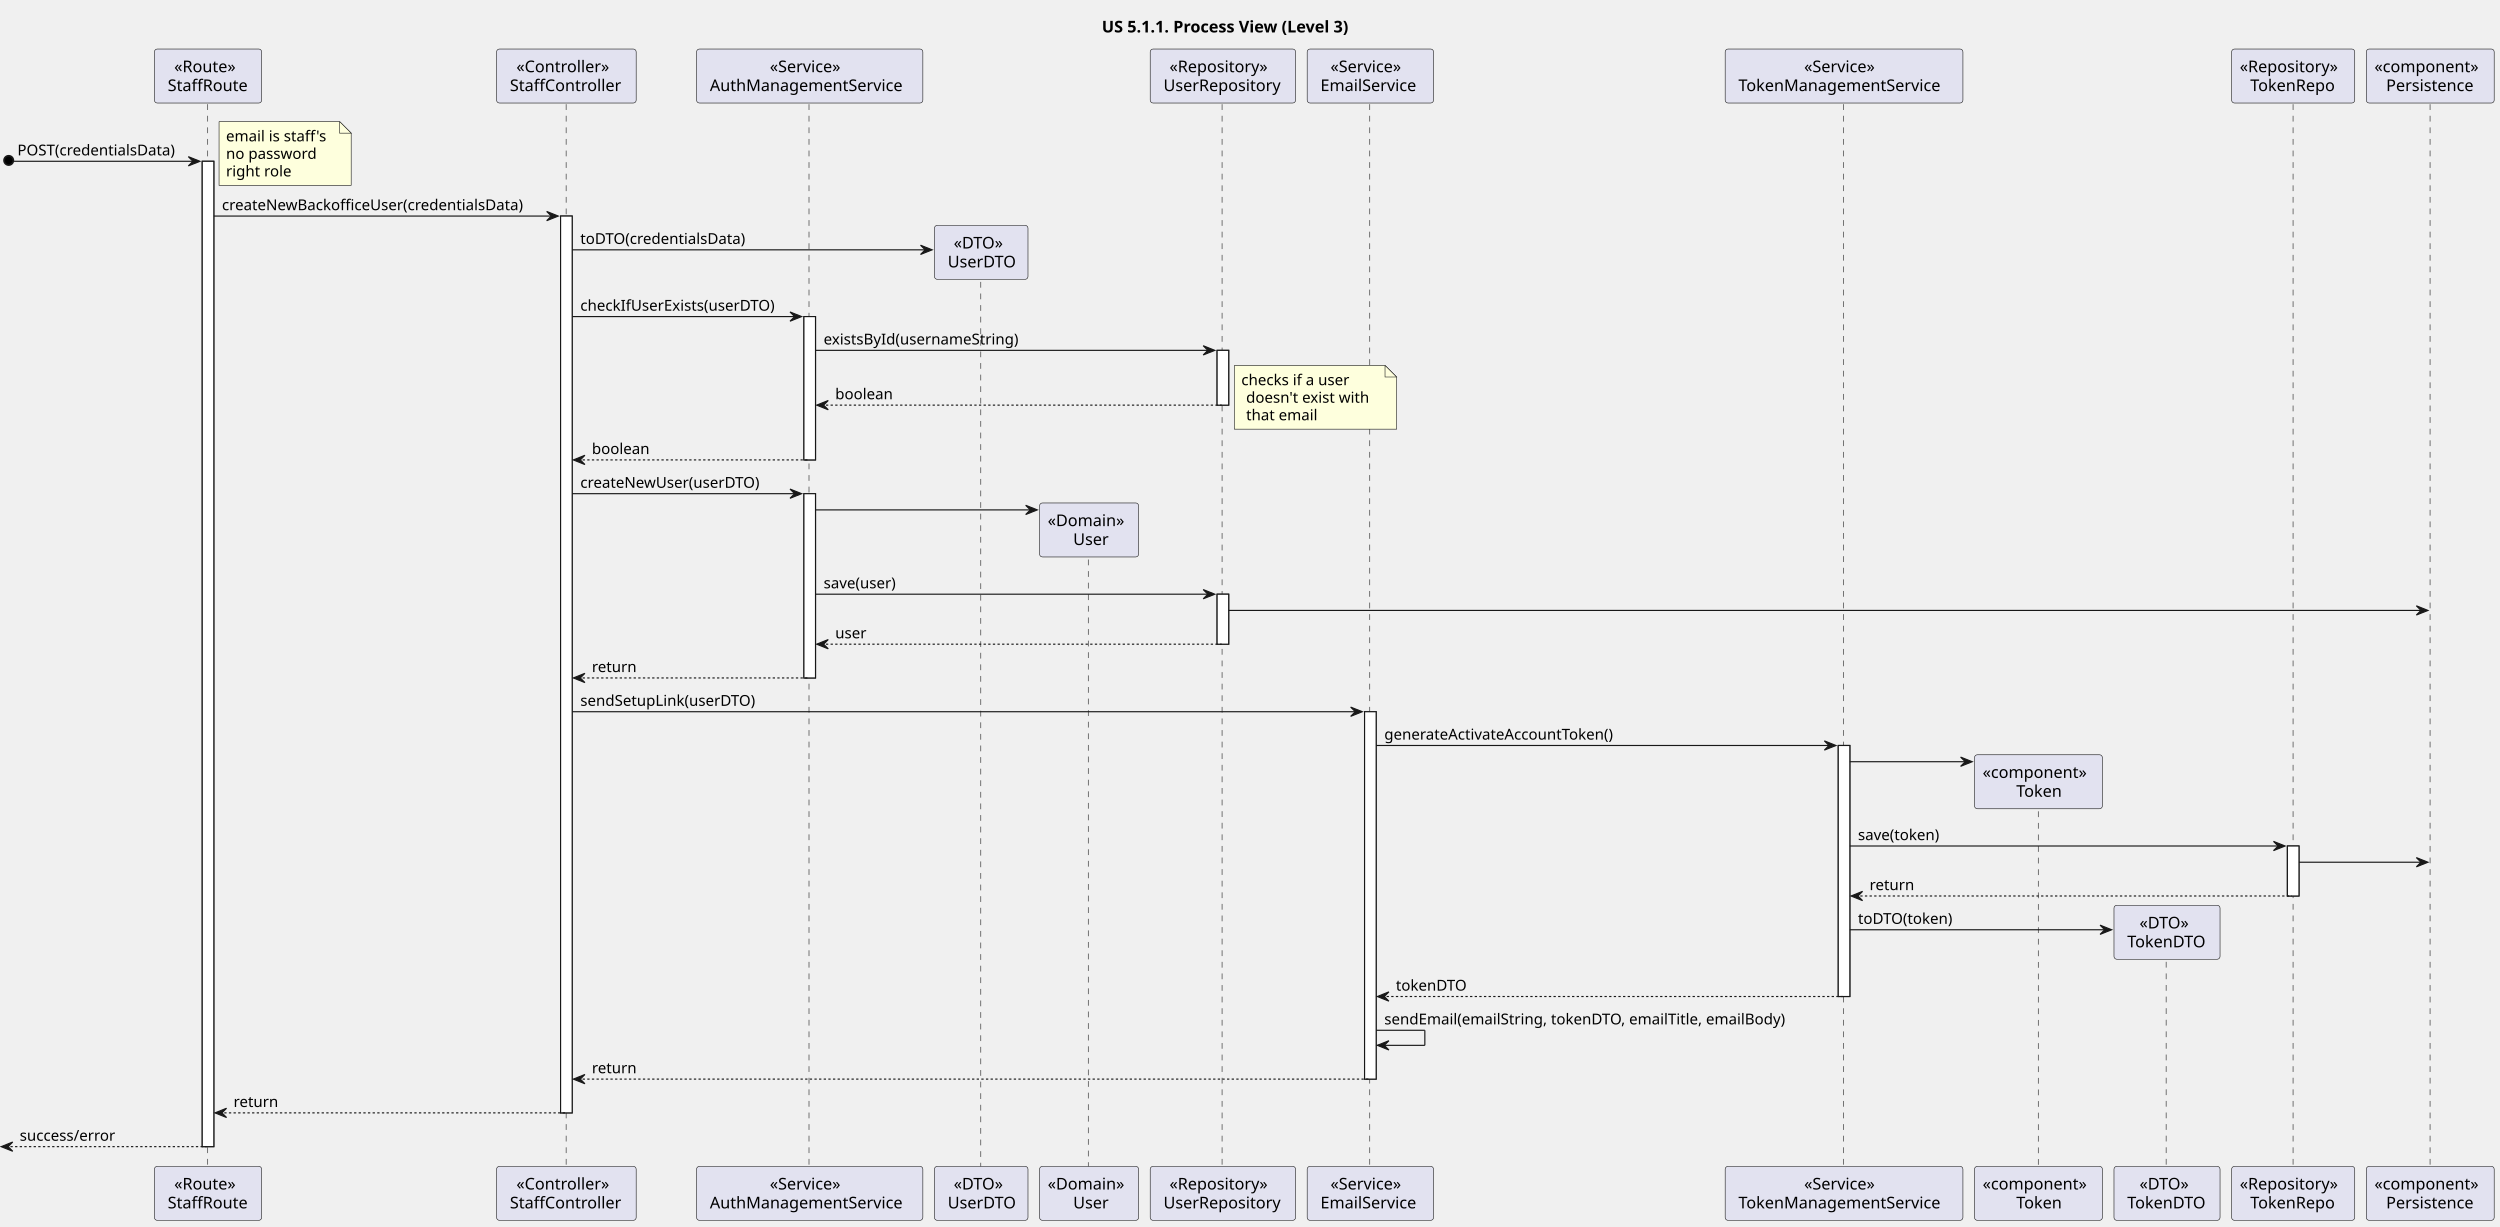
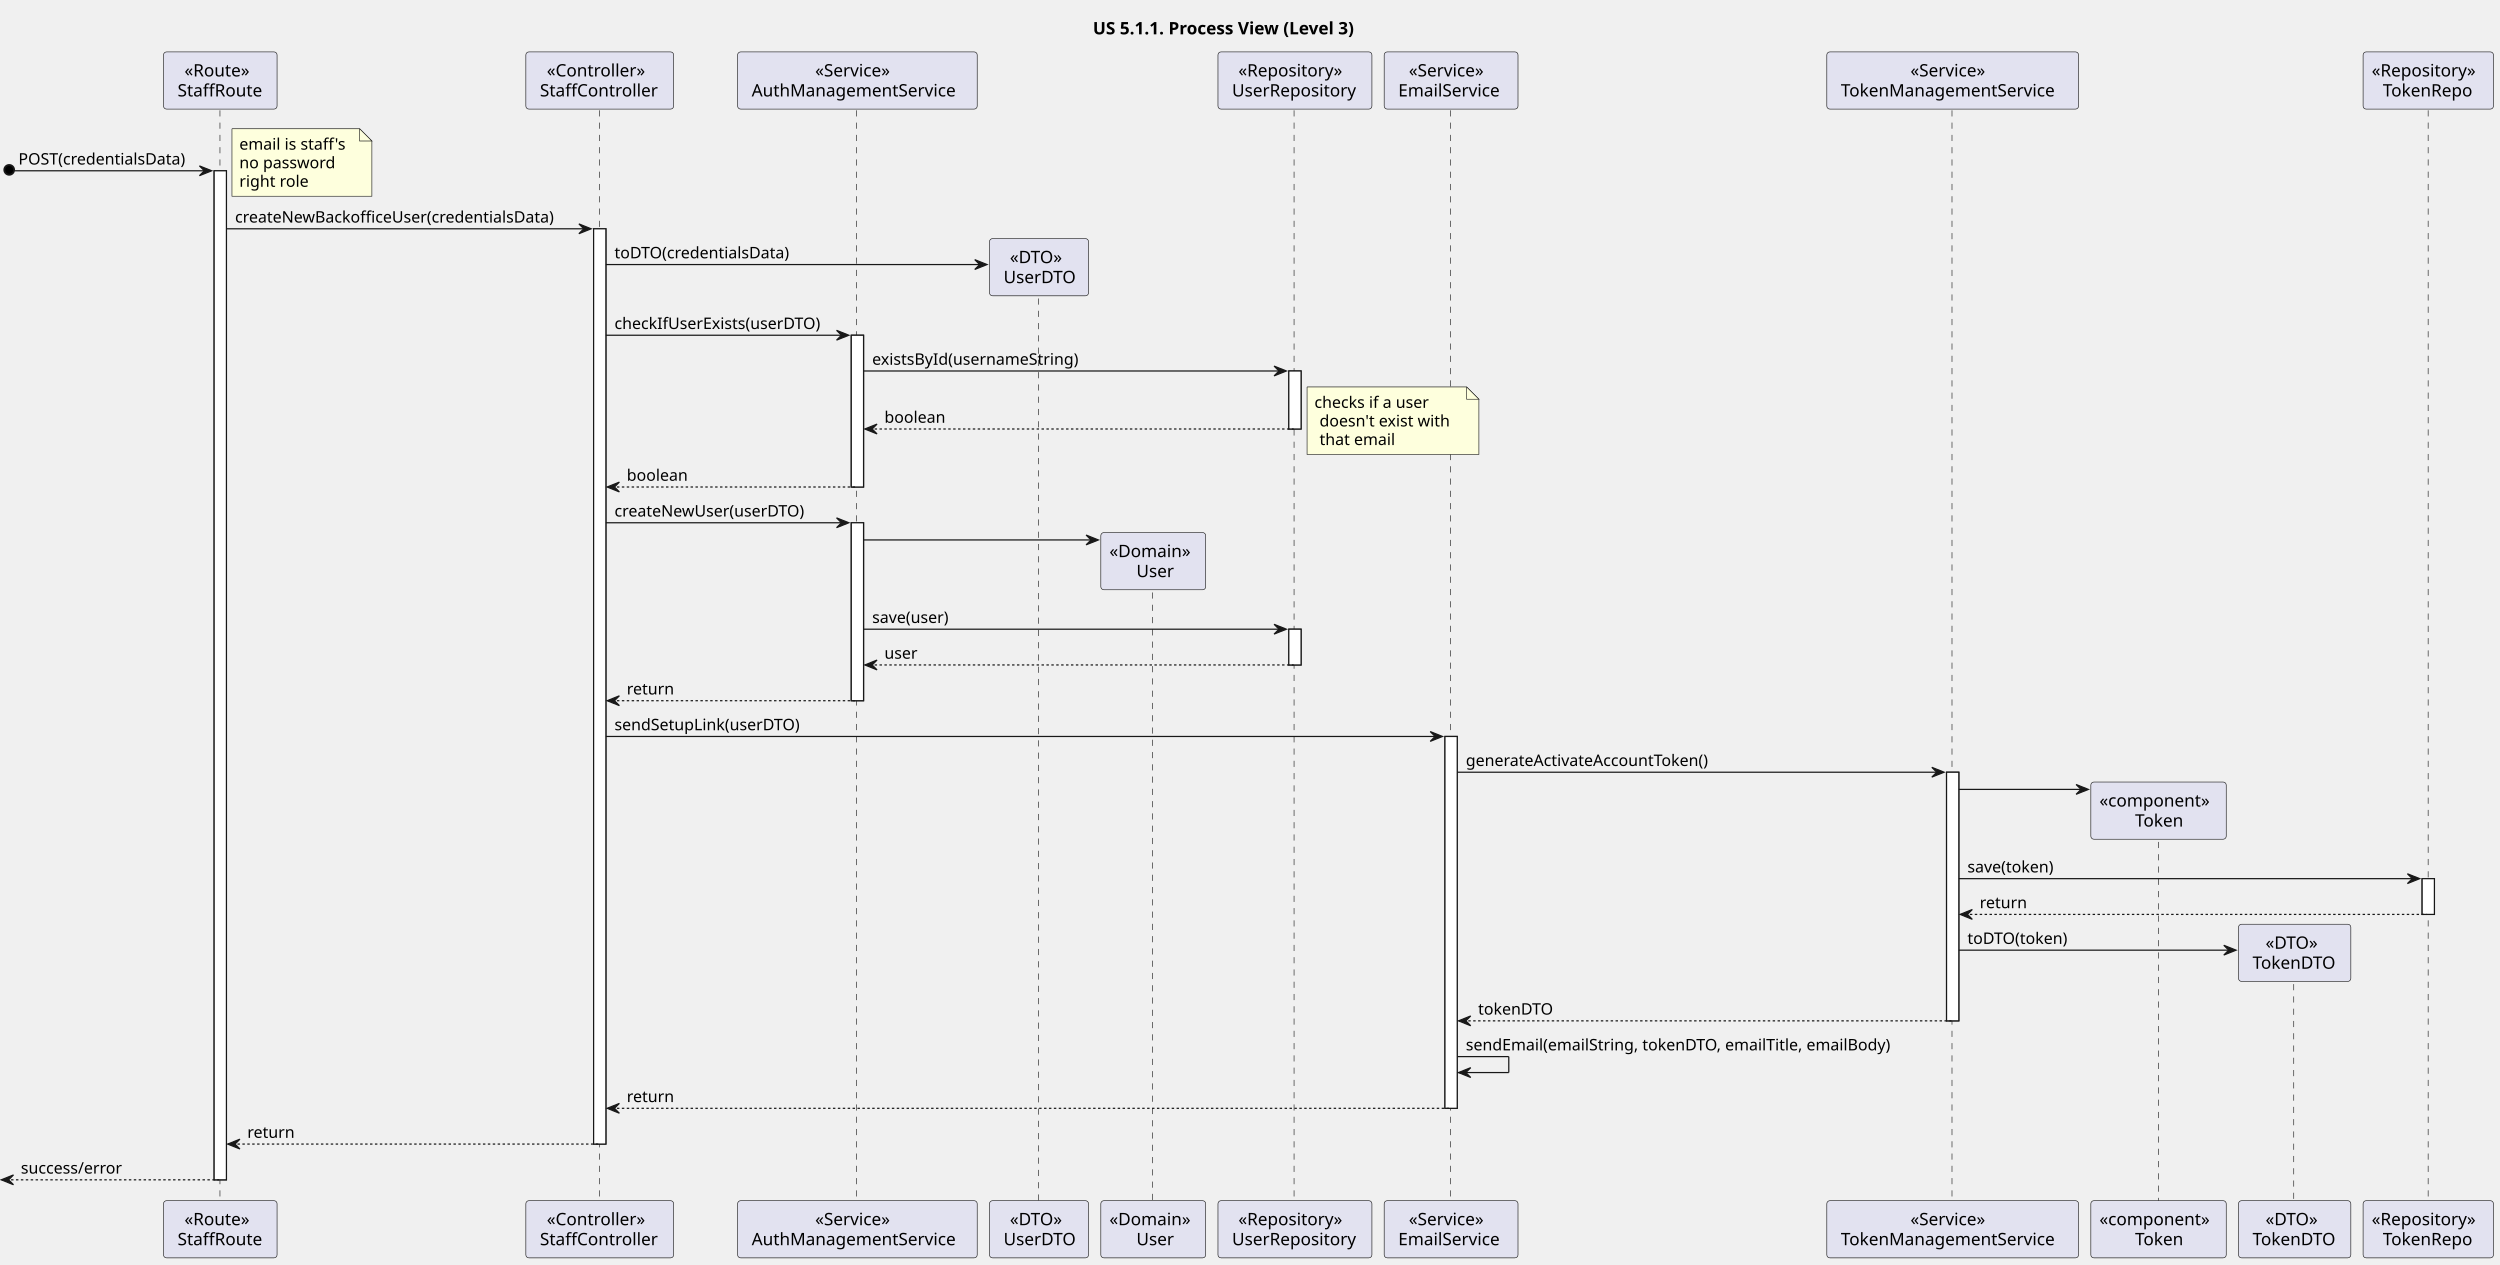
- <svg xmlns="http://www.w3.org/2000/svg" contentStyleType="text/css" height="1058px" preserveAspectRatio="none" style="width:2157px;height:1058px;background:#FFFFFF;" version="1.1" viewBox="0 0 2157 1058" width="2157px" zoomAndPan="magnify">
+ <svg xmlns="http://www.w3.org/2000/svg" contentStyleType="text/css" height="1030px" preserveAspectRatio="none" style="width:2037px;height:1030px;background:#FFFFFF;" version="1.1" viewBox="0 0 2037 1030" width="2037px" zoomAndPan="magnify">
  <defs />
  <g>
-     <text fill="#000000" font-family="sans-serif" font-size="14" font-weight="bold" lengthAdjust="spacing" textLength="254.68" x="950.655" y="27.995">US 5.1.1. Process View (Level 3)</text>
-     <rect fill="#FFFFFF" height="850.164" style="stroke:#181818;stroke-width:1.0;" width="10" x="174.488" y="139.156" />
-     <rect fill="#FFFFFF" height="773.766" style="stroke:#181818;stroke-width:1.0;" width="10" x="483.673" y="186.422" />
+     <text fill="#000000" font-family="sans-serif" font-size="14" font-weight="bold" lengthAdjust="spacing" textLength="254.68" x="890.489" y="27.995">US 5.1.1. Process View (Level 3)</text>
+     <rect fill="#FFFFFF" height="822.164" style="stroke:#181818;stroke-width:1.0;" width="10" x="174.488" y="139.156" />
+     <rect fill="#FFFFFF" height="745.766" style="stroke:#181818;stroke-width:1.0;" width="10" x="483.673" y="186.422" />
    <rect fill="#FFFFFF" height="123.664" style="stroke:#181818;stroke-width:1.0;" width="10" x="693.62" y="273.148" />
-     <rect fill="#FFFFFF" height="158.992" style="stroke:#181818;stroke-width:1.0;" width="10" x="693.62" y="425.945" />
+     <rect fill="#FFFFFF" height="144.992" style="stroke:#181818;stroke-width:1.0;" width="10" x="693.62" y="425.945" />
    <rect fill="#FFFFFF" height="47.266" style="stroke:#181818;stroke-width:1.0;" width="10" x="1050.118" y="302.281" />
-     <rect fill="#FFFFFF" height="43.133" style="stroke:#181818;stroke-width:1.0;" width="10" x="1050.118" y="512.672" />
-     <rect fill="#FFFFFF" height="316.984" style="stroke:#181818;stroke-width:1.0;" width="10" x="1177.351" y="614.07" />
-     <rect fill="#FFFFFF" height="216.586" style="stroke:#181818;stroke-width:1.0;" width="10" x="1586.046" y="643.203" />
-     <rect fill="#FFFFFF" height="43.133" style="stroke:#181818;stroke-width:1.0;" width="10" x="1973.556" y="729.93" />
-     <line style="stroke:#181818;stroke-width:0.5;stroke-dasharray:5.0,5.0;" x1="179.222" x2="179.222" y1="89.891" y2="1007.32" />
-     <line style="stroke:#181818;stroke-width:0.5;stroke-dasharray:5.0,5.0;" x1="488.456" x2="488.456" y1="89.891" y2="1007.32" />
-     <line style="stroke:#181818;stroke-width:0.5;stroke-dasharray:5.0,5.0;" x1="698.006" x2="698.006" y1="89.891" y2="1007.32" />
-     <line style="stroke:#181818;stroke-width:0.5;stroke-dasharray:5.0,5.0;" x1="846.233" x2="846.233" y1="233.219" y2="1007.32" />
-     <line style="stroke:#181818;stroke-width:0.5;stroke-dasharray:5.0,5.0;" x1="938.945" x2="938.945" y1="472.742" y2="1007.32" />
-     <line style="stroke:#181818;stroke-width:0.5;stroke-dasharray:5.0,5.0;" x1="1054.401" x2="1054.401" y1="89.891" y2="1007.32" />
-     <line style="stroke:#181818;stroke-width:0.5;stroke-dasharray:5.0,5.0;" x1="1181.834" x2="1181.834" y1="89.891" y2="1007.32" />
-     <line style="stroke:#181818;stroke-width:0.5;stroke-dasharray:5.0,5.0;" x1="1590.483" x2="1590.483" y1="89.891" y2="1007.32" />
-     <line style="stroke:#181818;stroke-width:0.5;stroke-dasharray:5.0,5.0;" x1="1758.609" x2="1758.609" y1="690" y2="1007.32" />
-     <line style="stroke:#181818;stroke-width:0.5;stroke-dasharray:5.0,5.0;" x1="1868.941" x2="1868.941" y1="819.859" y2="1007.32" />
-     <line style="stroke:#181818;stroke-width:0.5;stroke-dasharray:5.0,5.0;" x1="1978.454" x2="1978.454" y1="89.891" y2="1007.32" />
-     <line style="stroke:#181818;stroke-width:0.5;stroke-dasharray:5.0,5.0;" x1="2096.657" x2="2096.657" y1="89.891" y2="1007.32" />
+     <rect fill="#FFFFFF" height="29.133" style="stroke:#181818;stroke-width:1.0;" width="10" x="1050.118" y="512.672" />
+     <rect fill="#FFFFFF" height="302.984" style="stroke:#181818;stroke-width:1.0;" width="10" x="1177.351" y="600.07" />
+     <rect fill="#FFFFFF" height="202.586" style="stroke:#181818;stroke-width:1.0;" width="10" x="1586.046" y="629.203" />
+     <rect fill="#FFFFFF" height="29.133" style="stroke:#181818;stroke-width:1.0;" width="10" x="1973.556" y="715.93" />
+     <line style="stroke:#181818;stroke-width:0.5;stroke-dasharray:5.0,5.0;" x1="179.222" x2="179.222" y1="89.891" y2="979.32" />
+     <line style="stroke:#181818;stroke-width:0.5;stroke-dasharray:5.0,5.0;" x1="488.456" x2="488.456" y1="89.891" y2="979.32" />
+     <line style="stroke:#181818;stroke-width:0.5;stroke-dasharray:5.0,5.0;" x1="698.006" x2="698.006" y1="89.891" y2="979.32" />
+     <line style="stroke:#181818;stroke-width:0.5;stroke-dasharray:5.0,5.0;" x1="846.233" x2="846.233" y1="233.219" y2="979.32" />
+     <line style="stroke:#181818;stroke-width:0.5;stroke-dasharray:5.0,5.0;" x1="938.945" x2="938.945" y1="472.742" y2="979.32" />
+     <line style="stroke:#181818;stroke-width:0.5;stroke-dasharray:5.0,5.0;" x1="1054.401" x2="1054.401" y1="89.891" y2="979.32" />
+     <line style="stroke:#181818;stroke-width:0.5;stroke-dasharray:5.0,5.0;" x1="1181.834" x2="1181.834" y1="89.891" y2="979.32" />
+     <line style="stroke:#181818;stroke-width:0.5;stroke-dasharray:5.0,5.0;" x1="1590.483" x2="1590.483" y1="89.891" y2="979.32" />
+     <line style="stroke:#181818;stroke-width:0.5;stroke-dasharray:5.0,5.0;" x1="1758.609" x2="1758.609" y1="676" y2="979.32" />
+     <line style="stroke:#181818;stroke-width:0.5;stroke-dasharray:5.0,5.0;" x1="1868.941" x2="1868.941" y1="791.859" y2="979.32" />
+     <line style="stroke:#181818;stroke-width:0.5;stroke-dasharray:5.0,5.0;" x1="1978.454" x2="1978.454" y1="89.891" y2="979.32" />
    <rect fill="#E2E2F0" height="46.594" rx="2.5" ry="2.5" style="stroke:#181818;stroke-width:0.5;" width="92.531" x="133.222" y="42.297" />
    <text fill="#000000" font-family="sans-serif" font-size="14" lengthAdjust="spacing" textLength="58.399" x="150.288" y="62.292">«Route»</text>
    <text fill="#000000" font-family="sans-serif" font-size="14" lengthAdjust="spacing" textLength="74.081" x="144.672" y="78.589">StaffRoute</text>
-     <rect fill="#E2E2F0" height="46.594" rx="2.5" ry="2.5" style="stroke:#181818;stroke-width:0.5;" width="92.531" x="133.222" y="1006.32" />
-     <text fill="#000000" font-family="sans-serif" font-size="14" lengthAdjust="spacing" textLength="58.399" x="150.288" y="1026.315">«Route»</text>
-     <text fill="#000000" font-family="sans-serif" font-size="14" lengthAdjust="spacing" textLength="74.081" x="144.672" y="1042.612">StaffRoute</text>
+     <rect fill="#E2E2F0" height="46.594" rx="2.5" ry="2.5" style="stroke:#181818;stroke-width:0.5;" width="92.531" x="133.222" y="978.32" />
+     <text fill="#000000" font-family="sans-serif" font-size="14" lengthAdjust="spacing" textLength="58.399" x="150.288" y="998.315">«Route»</text>
+     <text fill="#000000" font-family="sans-serif" font-size="14" lengthAdjust="spacing" textLength="74.081" x="144.672" y="1014.612">StaffRoute</text>
    <rect fill="#E2E2F0" height="46.594" rx="2.5" ry="2.5" style="stroke:#181818;stroke-width:0.5;" width="120.436" x="428.456" y="42.297" />
    <text fill="#000000" font-family="sans-serif" font-size="14" lengthAdjust="spacing" textLength="86.304" x="445.522" y="62.292">«Controller»</text>
    <text fill="#000000" font-family="sans-serif" font-size="14" lengthAdjust="spacing" textLength="101.985" x="439.906" y="78.589">StaffController</text>
-     <rect fill="#E2E2F0" height="46.594" rx="2.5" ry="2.5" style="stroke:#181818;stroke-width:0.5;" width="120.436" x="428.456" y="1006.32" />
-     <text fill="#000000" font-family="sans-serif" font-size="14" lengthAdjust="spacing" textLength="86.304" x="445.522" y="1026.315">«Controller»</text>
-     <text fill="#000000" font-family="sans-serif" font-size="14" lengthAdjust="spacing" textLength="101.985" x="439.906" y="1042.612">StaffController</text>
+     <rect fill="#E2E2F0" height="46.594" rx="2.5" ry="2.5" style="stroke:#181818;stroke-width:0.5;" width="120.436" x="428.456" y="978.32" />
+     <text fill="#000000" font-family="sans-serif" font-size="14" lengthAdjust="spacing" textLength="86.304" x="445.522" y="998.315">«Controller»</text>
+     <text fill="#000000" font-family="sans-serif" font-size="14" lengthAdjust="spacing" textLength="101.985" x="439.906" y="1014.612">StaffController</text>
    <rect fill="#E2E2F0" height="46.594" rx="2.5" ry="2.5" style="stroke:#181818;stroke-width:0.5;" width="195.227" x="601.006" y="42.297" />
    <text fill="#000000" font-family="sans-serif" font-size="14" lengthAdjust="spacing" textLength="68.872" x="664.184" y="62.292">«Service»</text>
    <text fill="#000000" font-family="sans-serif" font-size="14" lengthAdjust="spacing" textLength="176.777" x="612.456" y="78.589">AuthManagementService</text>
-     <rect fill="#E2E2F0" height="46.594" rx="2.5" ry="2.5" style="stroke:#181818;stroke-width:0.5;" width="195.227" x="601.006" y="1006.32" />
-     <text fill="#000000" font-family="sans-serif" font-size="14" lengthAdjust="spacing" textLength="68.872" x="664.184" y="1026.315">«Service»</text>
-     <text fill="#000000" font-family="sans-serif" font-size="14" lengthAdjust="spacing" textLength="176.777" x="612.456" y="1042.612">AuthManagementService</text>
-     <rect fill="#E2E2F0" height="46.594" rx="2.5" ry="2.5" style="stroke:#181818;stroke-width:0.5;" width="80.712" x="806.233" y="1006.32" />
-     <text fill="#000000" font-family="sans-serif" font-size="14" lengthAdjust="spacing" textLength="47.482" x="822.848" y="1026.315">«DTO»</text>
-     <text fill="#000000" font-family="sans-serif" font-size="14" lengthAdjust="spacing" textLength="62.262" x="817.684" y="1042.612">UserDTO</text>
-     <rect fill="#E2E2F0" height="46.594" rx="2.5" ry="2.5" style="stroke:#181818;stroke-width:0.5;" width="85.456" x="896.945" y="1006.32" />
-     <text fill="#000000" font-family="sans-serif" font-size="14" lengthAdjust="spacing" textLength="71.456" x="903.945" y="1026.315">«Domain»</text>
-     <text fill="#000000" font-family="sans-serif" font-size="14" lengthAdjust="spacing" textLength="31.91" x="925.943" y="1042.612">User</text>
+     <rect fill="#E2E2F0" height="46.594" rx="2.5" ry="2.5" style="stroke:#181818;stroke-width:0.5;" width="195.227" x="601.006" y="978.32" />
+     <text fill="#000000" font-family="sans-serif" font-size="14" lengthAdjust="spacing" textLength="68.872" x="664.184" y="998.315">«Service»</text>
+     <text fill="#000000" font-family="sans-serif" font-size="14" lengthAdjust="spacing" textLength="176.777" x="612.456" y="1014.612">AuthManagementService</text>
+     <rect fill="#E2E2F0" height="46.594" rx="2.5" ry="2.5" style="stroke:#181818;stroke-width:0.5;" width="80.712" x="806.233" y="978.32" />
+     <text fill="#000000" font-family="sans-serif" font-size="14" lengthAdjust="spacing" textLength="47.482" x="822.848" y="998.315">«DTO»</text>
+     <text fill="#000000" font-family="sans-serif" font-size="14" lengthAdjust="spacing" textLength="62.262" x="817.684" y="1014.612">UserDTO</text>
+     <rect fill="#E2E2F0" height="46.594" rx="2.5" ry="2.5" style="stroke:#181818;stroke-width:0.5;" width="85.456" x="896.945" y="978.32" />
+     <text fill="#000000" font-family="sans-serif" font-size="14" lengthAdjust="spacing" textLength="71.456" x="903.945" y="998.315">«Domain»</text>
+     <text fill="#000000" font-family="sans-serif" font-size="14" lengthAdjust="spacing" textLength="31.91" x="925.943" y="1014.612">User</text>
    <rect fill="#E2E2F0" height="46.594" rx="2.5" ry="2.5" style="stroke:#181818;stroke-width:0.5;" width="125.433" x="992.401" y="42.297" />
    <text fill="#000000" font-family="sans-serif" font-size="14" lengthAdjust="spacing" textLength="92.203" x="1009.016" y="62.292">«Repository»</text>
    <text fill="#000000" font-family="sans-serif" font-size="14" lengthAdjust="spacing" textLength="106.982" x="1003.852" y="78.589">UserRepository</text>
-     <rect fill="#E2E2F0" height="46.594" rx="2.5" ry="2.5" style="stroke:#181818;stroke-width:0.5;" width="125.433" x="992.401" y="1006.32" />
-     <text fill="#000000" font-family="sans-serif" font-size="14" lengthAdjust="spacing" textLength="92.203" x="1009.016" y="1026.315">«Repository»</text>
-     <text fill="#000000" font-family="sans-serif" font-size="14" lengthAdjust="spacing" textLength="106.982" x="1003.852" y="1042.612">UserRepository</text>
+     <rect fill="#E2E2F0" height="46.594" rx="2.5" ry="2.5" style="stroke:#181818;stroke-width:0.5;" width="125.433" x="992.401" y="978.32" />
+     <text fill="#000000" font-family="sans-serif" font-size="14" lengthAdjust="spacing" textLength="92.203" x="1009.016" y="998.315">«Repository»</text>
+     <text fill="#000000" font-family="sans-serif" font-size="14" lengthAdjust="spacing" textLength="106.982" x="1003.852" y="1014.612">UserRepository</text>
    <rect fill="#E2E2F0" height="46.594" rx="2.5" ry="2.5" style="stroke:#181818;stroke-width:0.5;" width="109.033" x="1127.834" y="42.297" />
    <text fill="#000000" font-family="sans-serif" font-size="14" lengthAdjust="spacing" textLength="68.872" x="1147.915" y="62.292">«Service»</text>
    <text fill="#000000" font-family="sans-serif" font-size="14" lengthAdjust="spacing" textLength="90.583" x="1139.284" y="78.589">EmailService</text>
-     <rect fill="#E2E2F0" height="46.594" rx="2.5" ry="2.5" style="stroke:#181818;stroke-width:0.5;" width="109.033" x="1127.834" y="1006.32" />
-     <text fill="#000000" font-family="sans-serif" font-size="14" lengthAdjust="spacing" textLength="68.872" x="1147.915" y="1026.315">«Service»</text>
-     <text fill="#000000" font-family="sans-serif" font-size="14" lengthAdjust="spacing" textLength="90.583" x="1139.284" y="1042.612">EmailService</text>
+     <rect fill="#E2E2F0" height="46.594" rx="2.5" ry="2.5" style="stroke:#181818;stroke-width:0.5;" width="109.033" x="1127.834" y="978.32" />
+     <text fill="#000000" font-family="sans-serif" font-size="14" lengthAdjust="spacing" textLength="68.872" x="1147.915" y="998.315">«Service»</text>
+     <text fill="#000000" font-family="sans-serif" font-size="14" lengthAdjust="spacing" textLength="90.583" x="1139.284" y="1014.612">EmailService</text>
    <rect fill="#E2E2F0" height="46.594" rx="2.5" ry="2.5" style="stroke:#181818;stroke-width:0.5;" width="205.126" x="1488.483" y="42.297" />
    <text fill="#000000" font-family="sans-serif" font-size="14" lengthAdjust="spacing" textLength="68.872" x="1556.61" y="62.292">«Service»</text>
    <text fill="#000000" font-family="sans-serif" font-size="14" lengthAdjust="spacing" textLength="186.676" x="1499.934" y="78.589">TokenManagementService</text>
-     <rect fill="#E2E2F0" height="46.594" rx="2.5" ry="2.5" style="stroke:#181818;stroke-width:0.5;" width="205.126" x="1488.483" y="1006.32" />
-     <text fill="#000000" font-family="sans-serif" font-size="14" lengthAdjust="spacing" textLength="68.872" x="1556.61" y="1026.315">«Service»</text>
-     <text fill="#000000" font-family="sans-serif" font-size="14" lengthAdjust="spacing" textLength="186.676" x="1499.934" y="1042.612">TokenManagementService</text>
-     <rect fill="#E2E2F0" height="46.594" rx="2.5" ry="2.5" style="stroke:#181818;stroke-width:0.5;" width="110.332" x="1703.609" y="1006.32" />
-     <text fill="#000000" font-family="sans-serif" font-size="14" lengthAdjust="spacing" textLength="96.332" x="1710.609" y="1026.315">«component»</text>
-     <text fill="#000000" font-family="sans-serif" font-size="14" lengthAdjust="spacing" textLength="42.711" x="1739.645" y="1042.612">Token</text>
-     <rect fill="#E2E2F0" height="46.594" rx="2.5" ry="2.5" style="stroke:#181818;stroke-width:0.5;" width="91.513" x="1823.941" y="1006.32" />
-     <text fill="#000000" font-family="sans-serif" font-size="14" lengthAdjust="spacing" textLength="47.482" x="1845.957" y="1026.315">«DTO»</text>
-     <text fill="#000000" font-family="sans-serif" font-size="14" lengthAdjust="spacing" textLength="73.062" x="1835.392" y="1042.612">TokenDTO</text>
+     <rect fill="#E2E2F0" height="46.594" rx="2.5" ry="2.5" style="stroke:#181818;stroke-width:0.5;" width="205.126" x="1488.483" y="978.32" />
+     <text fill="#000000" font-family="sans-serif" font-size="14" lengthAdjust="spacing" textLength="68.872" x="1556.61" y="998.315">«Service»</text>
+     <text fill="#000000" font-family="sans-serif" font-size="14" lengthAdjust="spacing" textLength="186.676" x="1499.934" y="1014.612">TokenManagementService</text>
+     <rect fill="#E2E2F0" height="46.594" rx="2.5" ry="2.5" style="stroke:#181818;stroke-width:0.5;" width="110.332" x="1703.609" y="978.32" />
+     <text fill="#000000" font-family="sans-serif" font-size="14" lengthAdjust="spacing" textLength="96.332" x="1710.609" y="998.315">«component»</text>
+     <text fill="#000000" font-family="sans-serif" font-size="14" lengthAdjust="spacing" textLength="42.711" x="1739.645" y="1014.612">Token</text>
+     <rect fill="#E2E2F0" height="46.594" rx="2.5" ry="2.5" style="stroke:#181818;stroke-width:0.5;" width="91.513" x="1823.941" y="978.32" />
+     <text fill="#000000" font-family="sans-serif" font-size="14" lengthAdjust="spacing" textLength="47.482" x="1845.957" y="998.315">«DTO»</text>
+     <text fill="#000000" font-family="sans-serif" font-size="14" lengthAdjust="spacing" textLength="73.062" x="1835.392" y="1014.612">TokenDTO</text>
    <rect fill="#E2E2F0" height="46.594" rx="2.5" ry="2.5" style="stroke:#181818;stroke-width:0.5;" width="106.203" x="1925.454" y="42.297" />
    <text fill="#000000" font-family="sans-serif" font-size="14" lengthAdjust="spacing" textLength="92.203" x="1932.454" y="62.292">«Repository»</text>
    <text fill="#000000" font-family="sans-serif" font-size="14" lengthAdjust="spacing" textLength="78.504" x="1941.529" y="78.589">TokenRepo</text>
-     <rect fill="#E2E2F0" height="46.594" rx="2.5" ry="2.5" style="stroke:#181818;stroke-width:0.5;" width="106.203" x="1925.454" y="1006.32" />
-     <text fill="#000000" font-family="sans-serif" font-size="14" lengthAdjust="spacing" textLength="92.203" x="1932.454" y="1026.315">«Repository»</text>
-     <text fill="#000000" font-family="sans-serif" font-size="14" lengthAdjust="spacing" textLength="78.504" x="1941.529" y="1042.612">TokenRepo</text>
-     <rect fill="#E2E2F0" height="46.594" rx="2.5" ry="2.5" style="stroke:#181818;stroke-width:0.5;" width="110.332" x="2041.657" y="42.297" />
-     <text fill="#000000" font-family="sans-serif" font-size="14" lengthAdjust="spacing" textLength="96.332" x="2048.657" y="62.292">«component»</text>
-     <text fill="#000000" font-family="sans-serif" font-size="14" lengthAdjust="spacing" textLength="80.575" x="2058.761" y="78.589">Persistence</text>
-     <rect fill="#E2E2F0" height="46.594" rx="2.5" ry="2.5" style="stroke:#181818;stroke-width:0.5;" width="110.332" x="2041.657" y="1006.32" />
-     <text fill="#000000" font-family="sans-serif" font-size="14" lengthAdjust="spacing" textLength="96.332" x="2048.657" y="1026.315">«component»</text>
-     <text fill="#000000" font-family="sans-serif" font-size="14" lengthAdjust="spacing" textLength="80.575" x="2058.761" y="1042.612">Persistence</text>
-     <rect fill="#FFFFFF" height="850.164" style="stroke:#181818;stroke-width:1.0;" width="10" x="174.488" y="139.156" />
-     <rect fill="#FFFFFF" height="773.766" style="stroke:#181818;stroke-width:1.0;" width="10" x="483.673" y="186.422" />
+     <rect fill="#E2E2F0" height="46.594" rx="2.5" ry="2.5" style="stroke:#181818;stroke-width:0.5;" width="106.203" x="1925.454" y="978.32" />
+     <text fill="#000000" font-family="sans-serif" font-size="14" lengthAdjust="spacing" textLength="92.203" x="1932.454" y="998.315">«Repository»</text>
+     <text fill="#000000" font-family="sans-serif" font-size="14" lengthAdjust="spacing" textLength="78.504" x="1941.529" y="1014.612">TokenRepo</text>
+     <rect fill="#FFFFFF" height="822.164" style="stroke:#181818;stroke-width:1.0;" width="10" x="174.488" y="139.156" />
+     <rect fill="#FFFFFF" height="745.766" style="stroke:#181818;stroke-width:1.0;" width="10" x="483.673" y="186.422" />
    <rect fill="#FFFFFF" height="123.664" style="stroke:#181818;stroke-width:1.0;" width="10" x="693.62" y="273.148" />
-     <rect fill="#FFFFFF" height="158.992" style="stroke:#181818;stroke-width:1.0;" width="10" x="693.62" y="425.945" />
+     <rect fill="#FFFFFF" height="144.992" style="stroke:#181818;stroke-width:1.0;" width="10" x="693.62" y="425.945" />
    <rect fill="#FFFFFF" height="47.266" style="stroke:#181818;stroke-width:1.0;" width="10" x="1050.118" y="302.281" />
-     <rect fill="#FFFFFF" height="43.133" style="stroke:#181818;stroke-width:1.0;" width="10" x="1050.118" y="512.672" />
-     <rect fill="#FFFFFF" height="316.984" style="stroke:#181818;stroke-width:1.0;" width="10" x="1177.351" y="614.07" />
-     <rect fill="#FFFFFF" height="216.586" style="stroke:#181818;stroke-width:1.0;" width="10" x="1586.046" y="643.203" />
-     <rect fill="#FFFFFF" height="43.133" style="stroke:#181818;stroke-width:1.0;" width="10" x="1973.556" y="729.93" />
+     <rect fill="#FFFFFF" height="29.133" style="stroke:#181818;stroke-width:1.0;" width="10" x="1050.118" y="512.672" />
+     <rect fill="#FFFFFF" height="302.984" style="stroke:#181818;stroke-width:1.0;" width="10" x="1177.351" y="600.07" />
+     <rect fill="#FFFFFF" height="202.586" style="stroke:#181818;stroke-width:1.0;" width="10" x="1586.046" y="629.203" />
+     <rect fill="#FFFFFF" height="29.133" style="stroke:#181818;stroke-width:1.0;" width="10" x="1973.556" y="715.93" />
    <ellipse cx="7.5" cy="138.406" fill="#000000" rx="4" ry="4" style="stroke:#181818;stroke-width:1.5;" />
    <polygon fill="#181818" points="162.488,135.156,172.488,139.156,162.488,143.156,166.488,139.156" style="stroke:#181818;stroke-width:1.0;" />
    <line style="stroke:#181818;stroke-width:1.0;" x1="12" x2="168.488" y1="139.156" y2="139.156" />
    <text fill="#000000" font-family="sans-serif" font-size="13" lengthAdjust="spacing" textLength="147.488" x="15" y="134.09">POST(credentialsData)</text>
    <path d="M189,104.891 L189,159.891 L303,159.891 L303,114.891 L293,104.891 L189,104.891 " fill="#FEFFDD" style="stroke:#181818;stroke-width:0.5;" />
    <path d="M293,104.891 L293,114.891 L303,114.891 L293,104.891 " fill="#FEFFDD" style="stroke:#181818;stroke-width:0.5;" />
    <text fill="#000000" font-family="sans-serif" font-size="13" lengthAdjust="spacing" textLength="93.837" x="195" y="121.957">email is staff's</text>
    <text fill="#000000" font-family="sans-serif" font-size="13" lengthAdjust="spacing" textLength="82.272" x="195" y="137.09">no password</text>
    <text fill="#000000" font-family="sans-serif" font-size="13" lengthAdjust="spacing" textLength="59.585" x="195" y="152.223">right role</text>
    <polygon fill="#181818" points="471.673,182.422,481.673,186.422,471.673,190.422,475.673,186.422" style="stroke:#181818;stroke-width:1.0;" />
    <line style="stroke:#181818;stroke-width:1.0;" x1="184.488" x2="477.673" y1="186.422" y2="186.422" />
    <text fill="#000000" font-family="sans-serif" font-size="13" lengthAdjust="spacing" textLength="280.185" x="191.488" y="181.356">createNewBackofficeUser(credentialsData)</text>
    <polygon fill="#181818" points="794.233,211.555,804.233,215.555,794.233,219.555,798.233,215.555" style="stroke:#181818;stroke-width:1.0;" />
    <line style="stroke:#181818;stroke-width:1.0;" x1="493.673" x2="800.233" y1="215.555" y2="215.555" />
    <text fill="#000000" font-family="sans-serif" font-size="13" lengthAdjust="spacing" textLength="154.458" x="500.673" y="210.489">toDTO(credentialsData)</text>
    <rect fill="#E2E2F0" height="46.594" rx="2.5" ry="2.5" style="stroke:#181818;stroke-width:0.5;" width="80.712" x="806.233" y="194.422" />
    <text fill="#000000" font-family="sans-serif" font-size="14" lengthAdjust="spacing" textLength="47.482" x="822.848" y="214.417">«DTO»</text>
    <text fill="#000000" font-family="sans-serif" font-size="14" lengthAdjust="spacing" textLength="62.262" x="817.684" y="230.714">UserDTO</text>
    <polygon fill="#181818" points="681.62,269.148,691.62,273.148,681.62,277.148,685.62,273.148" style="stroke:#181818;stroke-width:1.0;" />
    <line style="stroke:#181818;stroke-width:1.0;" x1="493.673" x2="687.62" y1="273.148" y2="273.148" />
    <text fill="#000000" font-family="sans-serif" font-size="13" lengthAdjust="spacing" textLength="180.946" x="500.673" y="268.082">checkIfUserExists(userDTO)</text>
    <polygon fill="#181818" points="1038.118,298.281,1048.118,302.281,1038.118,306.281,1042.118,302.281" style="stroke:#181818;stroke-width:1.0;" />
    <line style="stroke:#181818;stroke-width:1.0;" x1="703.62" x2="1044.118" y1="302.281" y2="302.281" />
    <text fill="#000000" font-family="sans-serif" font-size="13" lengthAdjust="spacing" textLength="180.807" x="710.62" y="297.215">existsById(usernameString)</text>
    <polygon fill="#181818" points="714.62,345.547,704.62,349.547,714.62,353.547,710.62,349.547" style="stroke:#181818;stroke-width:1.0;" />
    <line style="stroke:#181818;stroke-width:1.0;stroke-dasharray:2.0,2.0;" x1="708.62" x2="1054.118" y1="349.547" y2="349.547" />
    <text fill="#000000" font-family="sans-serif" font-size="13" lengthAdjust="spacing" textLength="51.975" x="720.62" y="344.481">boolean</text>
    <path d="M1065,315.281 L1065,370.281 L1205,370.281 L1205,325.281 L1195,315.281 L1065,315.281 " fill="#FEFFDD" style="stroke:#181818;stroke-width:0.5;" />
    <path d="M1195,315.281 L1195,325.281 L1205,325.281 L1195,315.281 " fill="#FEFFDD" style="stroke:#181818;stroke-width:0.5;" />
    <text fill="#000000" font-family="sans-serif" font-size="13" lengthAdjust="spacing" textLength="101.74" x="1071" y="332.348">checks if a user</text>
    <text fill="#000000" font-family="sans-serif" font-size="13" lengthAdjust="spacing" textLength="114.905" x="1075.132" y="347.481">doesn't exist with</text>
    <text fill="#000000" font-family="sans-serif" font-size="13" lengthAdjust="spacing" textLength="66.384" x="1075.132" y="362.614">that email</text>
    <polygon fill="#181818" points="504.673,392.812,494.673,396.812,504.673,400.812,500.673,396.812" style="stroke:#181818;stroke-width:1.0;" />
    <line style="stroke:#181818;stroke-width:1.0;stroke-dasharray:2.0,2.0;" x1="498.673" x2="697.62" y1="396.812" y2="396.812" />
    <text fill="#000000" font-family="sans-serif" font-size="13" lengthAdjust="spacing" textLength="51.975" x="510.673" y="391.747">boolean</text>
    <polygon fill="#181818" points="681.62,421.945,691.62,425.945,681.62,429.945,685.62,425.945" style="stroke:#181818;stroke-width:1.0;" />
    <line style="stroke:#181818;stroke-width:1.0;" x1="493.673" x2="687.62" y1="425.945" y2="425.945" />
    <text fill="#000000" font-family="sans-serif" font-size="13" lengthAdjust="spacing" textLength="166.22" x="500.673" y="420.879">createNewUser(userDTO)</text>
    <polygon fill="#181818" points="884.945,435.945,894.945,439.945,884.945,443.945,888.945,439.945" style="stroke:#181818;stroke-width:1.0;" />
    <line style="stroke:#181818;stroke-width:1.0;" x1="703.62" x2="890.945" y1="439.945" y2="439.945" />
    <rect fill="#E2E2F0" height="46.594" rx="2.5" ry="2.5" style="stroke:#181818;stroke-width:0.5;" width="85.456" x="896.945" y="433.945" />
    <text fill="#000000" font-family="sans-serif" font-size="14" lengthAdjust="spacing" textLength="71.456" x="903.945" y="453.94">«Domain»</text>
    <text fill="#000000" font-family="sans-serif" font-size="14" lengthAdjust="spacing" textLength="31.91" x="925.943" y="470.237">User</text>
    <polygon fill="#181818" points="1038.118,508.672,1048.118,512.672,1038.118,516.672,1042.118,512.672" style="stroke:#181818;stroke-width:1.0;" />
    <line style="stroke:#181818;stroke-width:1.0;" x1="703.62" x2="1044.118" y1="512.672" y2="512.672" />
    <text fill="#000000" font-family="sans-serif" font-size="13" lengthAdjust="spacing" textLength="68.929" x="710.62" y="507.606">save(user)</text>
-     <polygon fill="#181818" points="2084.823,522.672,2094.823,526.672,2084.823,530.672,2088.823,526.672" style="stroke:#181818;stroke-width:1.0;" />
-     <line style="stroke:#181818;stroke-width:1.0;" x1="1060.118" x2="2090.823" y1="526.672" y2="526.672" />
-     <polygon fill="#181818" points="714.62,551.805,704.62,555.805,714.62,559.805,710.62,555.805" style="stroke:#181818;stroke-width:1.0;" />
-     <line style="stroke:#181818;stroke-width:1.0;stroke-dasharray:2.0,2.0;" x1="708.62" x2="1054.118" y1="555.805" y2="555.805" />
-     <text fill="#000000" font-family="sans-serif" font-size="13" lengthAdjust="spacing" textLength="28.355" x="720.62" y="550.739">user</text>
-     <polygon fill="#181818" points="504.673,580.938,494.673,584.938,504.673,588.938,500.673,584.938" style="stroke:#181818;stroke-width:1.0;" />
-     <line style="stroke:#181818;stroke-width:1.0;stroke-dasharray:2.0,2.0;" x1="498.673" x2="697.62" y1="584.938" y2="584.938" />
-     <text fill="#000000" font-family="sans-serif" font-size="13" lengthAdjust="spacing" textLength="40.263" x="510.673" y="579.872">return</text>
-     <polygon fill="#181818" points="1165.351,610.07,1175.351,614.07,1165.351,618.07,1169.351,614.07" style="stroke:#181818;stroke-width:1.0;" />
-     <line style="stroke:#181818;stroke-width:1.0;" x1="493.673" x2="1171.351" y1="614.07" y2="614.07" />
-     <text fill="#000000" font-family="sans-serif" font-size="13" lengthAdjust="spacing" textLength="162.405" x="500.673" y="609.004">sendSetupLink(userDTO)</text>
-     <polygon fill="#181818" points="1574.046,639.203,1584.046,643.203,1574.046,647.203,1578.046,643.203" style="stroke:#181818;stroke-width:1.0;" />
-     <line style="stroke:#181818;stroke-width:1.0;" x1="1187.351" x2="1580.046" y1="643.203" y2="643.203" />
-     <text fill="#000000" font-family="sans-serif" font-size="13" lengthAdjust="spacing" textLength="214.919" x="1194.351" y="638.137">generateActivateAccountToken()</text>
-     <polygon fill="#181818" points="1691.609,653.203,1701.609,657.203,1691.609,661.203,1695.609,657.203" style="stroke:#181818;stroke-width:1.0;" />
-     <line style="stroke:#181818;stroke-width:1.0;" x1="1596.046" x2="1697.609" y1="657.203" y2="657.203" />
-     <rect fill="#E2E2F0" height="46.594" rx="2.5" ry="2.5" style="stroke:#181818;stroke-width:0.5;" width="110.332" x="1703.609" y="651.203" />
-     <text fill="#000000" font-family="sans-serif" font-size="14" lengthAdjust="spacing" textLength="96.332" x="1710.609" y="671.198">«component»</text>
-     <text fill="#000000" font-family="sans-serif" font-size="14" lengthAdjust="spacing" textLength="42.711" x="1739.645" y="687.495">Token</text>
-     <polygon fill="#181818" points="1961.556,725.93,1971.556,729.93,1961.556,733.93,1965.556,729.93" style="stroke:#181818;stroke-width:1.0;" />
-     <line style="stroke:#181818;stroke-width:1.0;" x1="1596.046" x2="1967.556" y1="729.93" y2="729.93" />
-     <text fill="#000000" font-family="sans-serif" font-size="13" lengthAdjust="spacing" textLength="77.391" x="1603.046" y="724.864">save(token)</text>
-     <polygon fill="#181818" points="2084.823,739.93,2094.823,743.93,2084.823,747.93,2088.823,743.93" style="stroke:#181818;stroke-width:1.0;" />
-     <line style="stroke:#181818;stroke-width:1.0;" x1="1983.556" x2="2090.823" y1="743.93" y2="743.93" />
-     <polygon fill="#181818" points="1607.046,769.062,1597.046,773.062,1607.046,777.062,1603.046,773.062" style="stroke:#181818;stroke-width:1.0;" />
-     <line style="stroke:#181818;stroke-width:1.0;stroke-dasharray:2.0,2.0;" x1="1601.046" x2="1977.556" y1="773.062" y2="773.062" />
-     <text fill="#000000" font-family="sans-serif" font-size="13" lengthAdjust="spacing" textLength="40.263" x="1613.046" y="767.997">return</text>
-     <polygon fill="#181818" points="1811.941,798.195,1821.941,802.195,1811.941,806.195,1815.941,802.195" style="stroke:#181818;stroke-width:1.0;" />
-     <line style="stroke:#181818;stroke-width:1.0;" x1="1596.046" x2="1817.941" y1="802.195" y2="802.195" />
-     <text fill="#000000" font-family="sans-serif" font-size="13" lengthAdjust="spacing" textLength="88.194" x="1603.046" y="797.129">toDTO(token)</text>
-     <rect fill="#E2E2F0" height="46.594" rx="2.5" ry="2.5" style="stroke:#181818;stroke-width:0.5;" width="91.513" x="1823.941" y="781.062" />
-     <text fill="#000000" font-family="sans-serif" font-size="14" lengthAdjust="spacing" textLength="47.482" x="1845.957" y="801.058">«DTO»</text>
-     <text fill="#000000" font-family="sans-serif" font-size="14" lengthAdjust="spacing" textLength="73.062" x="1835.392" y="817.355">TokenDTO</text>
-     <polygon fill="#181818" points="1198.351,855.789,1188.351,859.789,1198.351,863.789,1194.351,859.789" style="stroke:#181818;stroke-width:1.0;" />
-     <line style="stroke:#181818;stroke-width:1.0;stroke-dasharray:2.0,2.0;" x1="1192.351" x2="1590.046" y1="859.789" y2="859.789" />
-     <text fill="#000000" font-family="sans-serif" font-size="13" lengthAdjust="spacing" textLength="65" x="1204.351" y="854.723">tokenDTO</text>
-     <line style="stroke:#181818;stroke-width:1.0;" x1="1187.351" x2="1229.351" y1="888.922" y2="888.922" />
-     <line style="stroke:#181818;stroke-width:1.0;" x1="1229.351" x2="1229.351" y1="888.922" y2="901.922" />
-     <line style="stroke:#181818;stroke-width:1.0;" x1="1188.351" x2="1229.351" y1="901.922" y2="901.922" />
-     <polygon fill="#181818" points="1198.351,897.922,1188.351,901.922,1198.351,905.922,1194.351,901.922" style="stroke:#181818;stroke-width:1.0;" />
-     <text fill="#000000" font-family="sans-serif" font-size="13" lengthAdjust="spacing" textLength="374.696" x="1194.351" y="883.856">sendEmail(emailString, tokenDTO, emailTitle, emailBody)</text>
-     <polygon fill="#181818" points="504.673,927.055,494.673,931.055,504.673,935.055,500.673,931.055" style="stroke:#181818;stroke-width:1.0;" />
-     <line style="stroke:#181818;stroke-width:1.0;stroke-dasharray:2.0,2.0;" x1="498.673" x2="1181.351" y1="931.055" y2="931.055" />
-     <text fill="#000000" font-family="sans-serif" font-size="13" lengthAdjust="spacing" textLength="40.263" x="510.673" y="925.989">return</text>
-     <polygon fill="#181818" points="195.488,956.188,185.488,960.188,195.488,964.188,191.488,960.188" style="stroke:#181818;stroke-width:1.0;" />
-     <line style="stroke:#181818;stroke-width:1.0;stroke-dasharray:2.0,2.0;" x1="189.488" x2="487.673" y1="960.188" y2="960.188" />
-     <text fill="#000000" font-family="sans-serif" font-size="13" lengthAdjust="spacing" textLength="40.263" x="201.488" y="955.122">return</text>
-     <polygon fill="#181818" points="11,985.32,1,989.32,11,993.32,7,989.32" style="stroke:#181818;stroke-width:1.0;" />
-     <line style="stroke:#181818;stroke-width:1.0;stroke-dasharray:2.0,2.0;" x1="5" x2="178.488" y1="989.32" y2="989.32" />
-     <text fill="#000000" font-family="sans-serif" font-size="13" lengthAdjust="spacing" textLength="87.217" x="17" y="984.254">success/error</text>
+     <polygon fill="#181818" points="714.62,537.805,704.62,541.805,714.62,545.805,710.62,541.805" style="stroke:#181818;stroke-width:1.0;" />
+     <line style="stroke:#181818;stroke-width:1.0;stroke-dasharray:2.0,2.0;" x1="708.62" x2="1054.118" y1="541.805" y2="541.805" />
+     <text fill="#000000" font-family="sans-serif" font-size="13" lengthAdjust="spacing" textLength="28.355" x="720.62" y="536.739">user</text>
+     <polygon fill="#181818" points="504.673,566.938,494.673,570.938,504.673,574.938,500.673,570.938" style="stroke:#181818;stroke-width:1.0;" />
+     <line style="stroke:#181818;stroke-width:1.0;stroke-dasharray:2.0,2.0;" x1="498.673" x2="697.62" y1="570.938" y2="570.938" />
+     <text fill="#000000" font-family="sans-serif" font-size="13" lengthAdjust="spacing" textLength="40.263" x="510.673" y="565.872">return</text>
+     <polygon fill="#181818" points="1165.351,596.07,1175.351,600.07,1165.351,604.07,1169.351,600.07" style="stroke:#181818;stroke-width:1.0;" />
+     <line style="stroke:#181818;stroke-width:1.0;" x1="493.673" x2="1171.351" y1="600.07" y2="600.07" />
+     <text fill="#000000" font-family="sans-serif" font-size="13" lengthAdjust="spacing" textLength="162.405" x="500.673" y="595.004">sendSetupLink(userDTO)</text>
+     <polygon fill="#181818" points="1574.046,625.203,1584.046,629.203,1574.046,633.203,1578.046,629.203" style="stroke:#181818;stroke-width:1.0;" />
+     <line style="stroke:#181818;stroke-width:1.0;" x1="1187.351" x2="1580.046" y1="629.203" y2="629.203" />
+     <text fill="#000000" font-family="sans-serif" font-size="13" lengthAdjust="spacing" textLength="214.919" x="1194.351" y="624.137">generateActivateAccountToken()</text>
+     <polygon fill="#181818" points="1691.609,639.203,1701.609,643.203,1691.609,647.203,1695.609,643.203" style="stroke:#181818;stroke-width:1.0;" />
+     <line style="stroke:#181818;stroke-width:1.0;" x1="1596.046" x2="1697.609" y1="643.203" y2="643.203" />
+     <rect fill="#E2E2F0" height="46.594" rx="2.5" ry="2.5" style="stroke:#181818;stroke-width:0.5;" width="110.332" x="1703.609" y="637.203" />
+     <text fill="#000000" font-family="sans-serif" font-size="14" lengthAdjust="spacing" textLength="96.332" x="1710.609" y="657.198">«component»</text>
+     <text fill="#000000" font-family="sans-serif" font-size="14" lengthAdjust="spacing" textLength="42.711" x="1739.645" y="673.495">Token</text>
+     <polygon fill="#181818" points="1961.556,711.93,1971.556,715.93,1961.556,719.93,1965.556,715.93" style="stroke:#181818;stroke-width:1.0;" />
+     <line style="stroke:#181818;stroke-width:1.0;" x1="1596.046" x2="1967.556" y1="715.93" y2="715.93" />
+     <text fill="#000000" font-family="sans-serif" font-size="13" lengthAdjust="spacing" textLength="77.391" x="1603.046" y="710.864">save(token)</text>
+     <polygon fill="#181818" points="1607.046,741.062,1597.046,745.062,1607.046,749.062,1603.046,745.062" style="stroke:#181818;stroke-width:1.0;" />
+     <line style="stroke:#181818;stroke-width:1.0;stroke-dasharray:2.0,2.0;" x1="1601.046" x2="1977.556" y1="745.062" y2="745.062" />
+     <text fill="#000000" font-family="sans-serif" font-size="13" lengthAdjust="spacing" textLength="40.263" x="1613.046" y="739.997">return</text>
+     <polygon fill="#181818" points="1811.941,770.195,1821.941,774.195,1811.941,778.195,1815.941,774.195" style="stroke:#181818;stroke-width:1.0;" />
+     <line style="stroke:#181818;stroke-width:1.0;" x1="1596.046" x2="1817.941" y1="774.195" y2="774.195" />
+     <text fill="#000000" font-family="sans-serif" font-size="13" lengthAdjust="spacing" textLength="88.194" x="1603.046" y="769.129">toDTO(token)</text>
+     <rect fill="#E2E2F0" height="46.594" rx="2.5" ry="2.5" style="stroke:#181818;stroke-width:0.5;" width="91.513" x="1823.941" y="753.062" />
+     <text fill="#000000" font-family="sans-serif" font-size="14" lengthAdjust="spacing" textLength="47.482" x="1845.957" y="773.058">«DTO»</text>
+     <text fill="#000000" font-family="sans-serif" font-size="14" lengthAdjust="spacing" textLength="73.062" x="1835.392" y="789.355">TokenDTO</text>
+     <polygon fill="#181818" points="1198.351,827.789,1188.351,831.789,1198.351,835.789,1194.351,831.789" style="stroke:#181818;stroke-width:1.0;" />
+     <line style="stroke:#181818;stroke-width:1.0;stroke-dasharray:2.0,2.0;" x1="1192.351" x2="1590.046" y1="831.789" y2="831.789" />
+     <text fill="#000000" font-family="sans-serif" font-size="13" lengthAdjust="spacing" textLength="65" x="1204.351" y="826.723">tokenDTO</text>
+     <line style="stroke:#181818;stroke-width:1.0;" x1="1187.351" x2="1229.351" y1="860.922" y2="860.922" />
+     <line style="stroke:#181818;stroke-width:1.0;" x1="1229.351" x2="1229.351" y1="860.922" y2="873.922" />
+     <line style="stroke:#181818;stroke-width:1.0;" x1="1188.351" x2="1229.351" y1="873.922" y2="873.922" />
+     <polygon fill="#181818" points="1198.351,869.922,1188.351,873.922,1198.351,877.922,1194.351,873.922" style="stroke:#181818;stroke-width:1.0;" />
+     <text fill="#000000" font-family="sans-serif" font-size="13" lengthAdjust="spacing" textLength="374.696" x="1194.351" y="855.856">sendEmail(emailString, tokenDTO, emailTitle, emailBody)</text>
+     <polygon fill="#181818" points="504.673,899.055,494.673,903.055,504.673,907.055,500.673,903.055" style="stroke:#181818;stroke-width:1.0;" />
+     <line style="stroke:#181818;stroke-width:1.0;stroke-dasharray:2.0,2.0;" x1="498.673" x2="1181.351" y1="903.055" y2="903.055" />
+     <text fill="#000000" font-family="sans-serif" font-size="13" lengthAdjust="spacing" textLength="40.263" x="510.673" y="897.989">return</text>
+     <polygon fill="#181818" points="195.488,928.188,185.488,932.188,195.488,936.188,191.488,932.188" style="stroke:#181818;stroke-width:1.0;" />
+     <line style="stroke:#181818;stroke-width:1.0;stroke-dasharray:2.0,2.0;" x1="189.488" x2="487.673" y1="932.188" y2="932.188" />
+     <text fill="#000000" font-family="sans-serif" font-size="13" lengthAdjust="spacing" textLength="40.263" x="201.488" y="927.122">return</text>
+     <polygon fill="#181818" points="11,957.32,1,961.32,11,965.32,7,961.32" style="stroke:#181818;stroke-width:1.0;" />
+     <line style="stroke:#181818;stroke-width:1.0;stroke-dasharray:2.0,2.0;" x1="5" x2="178.488" y1="961.32" y2="961.32" />
+     <text fill="#000000" font-family="sans-serif" font-size="13" lengthAdjust="spacing" textLength="87.217" x="17" y="956.254">success/error</text>
  </g>
</svg>
